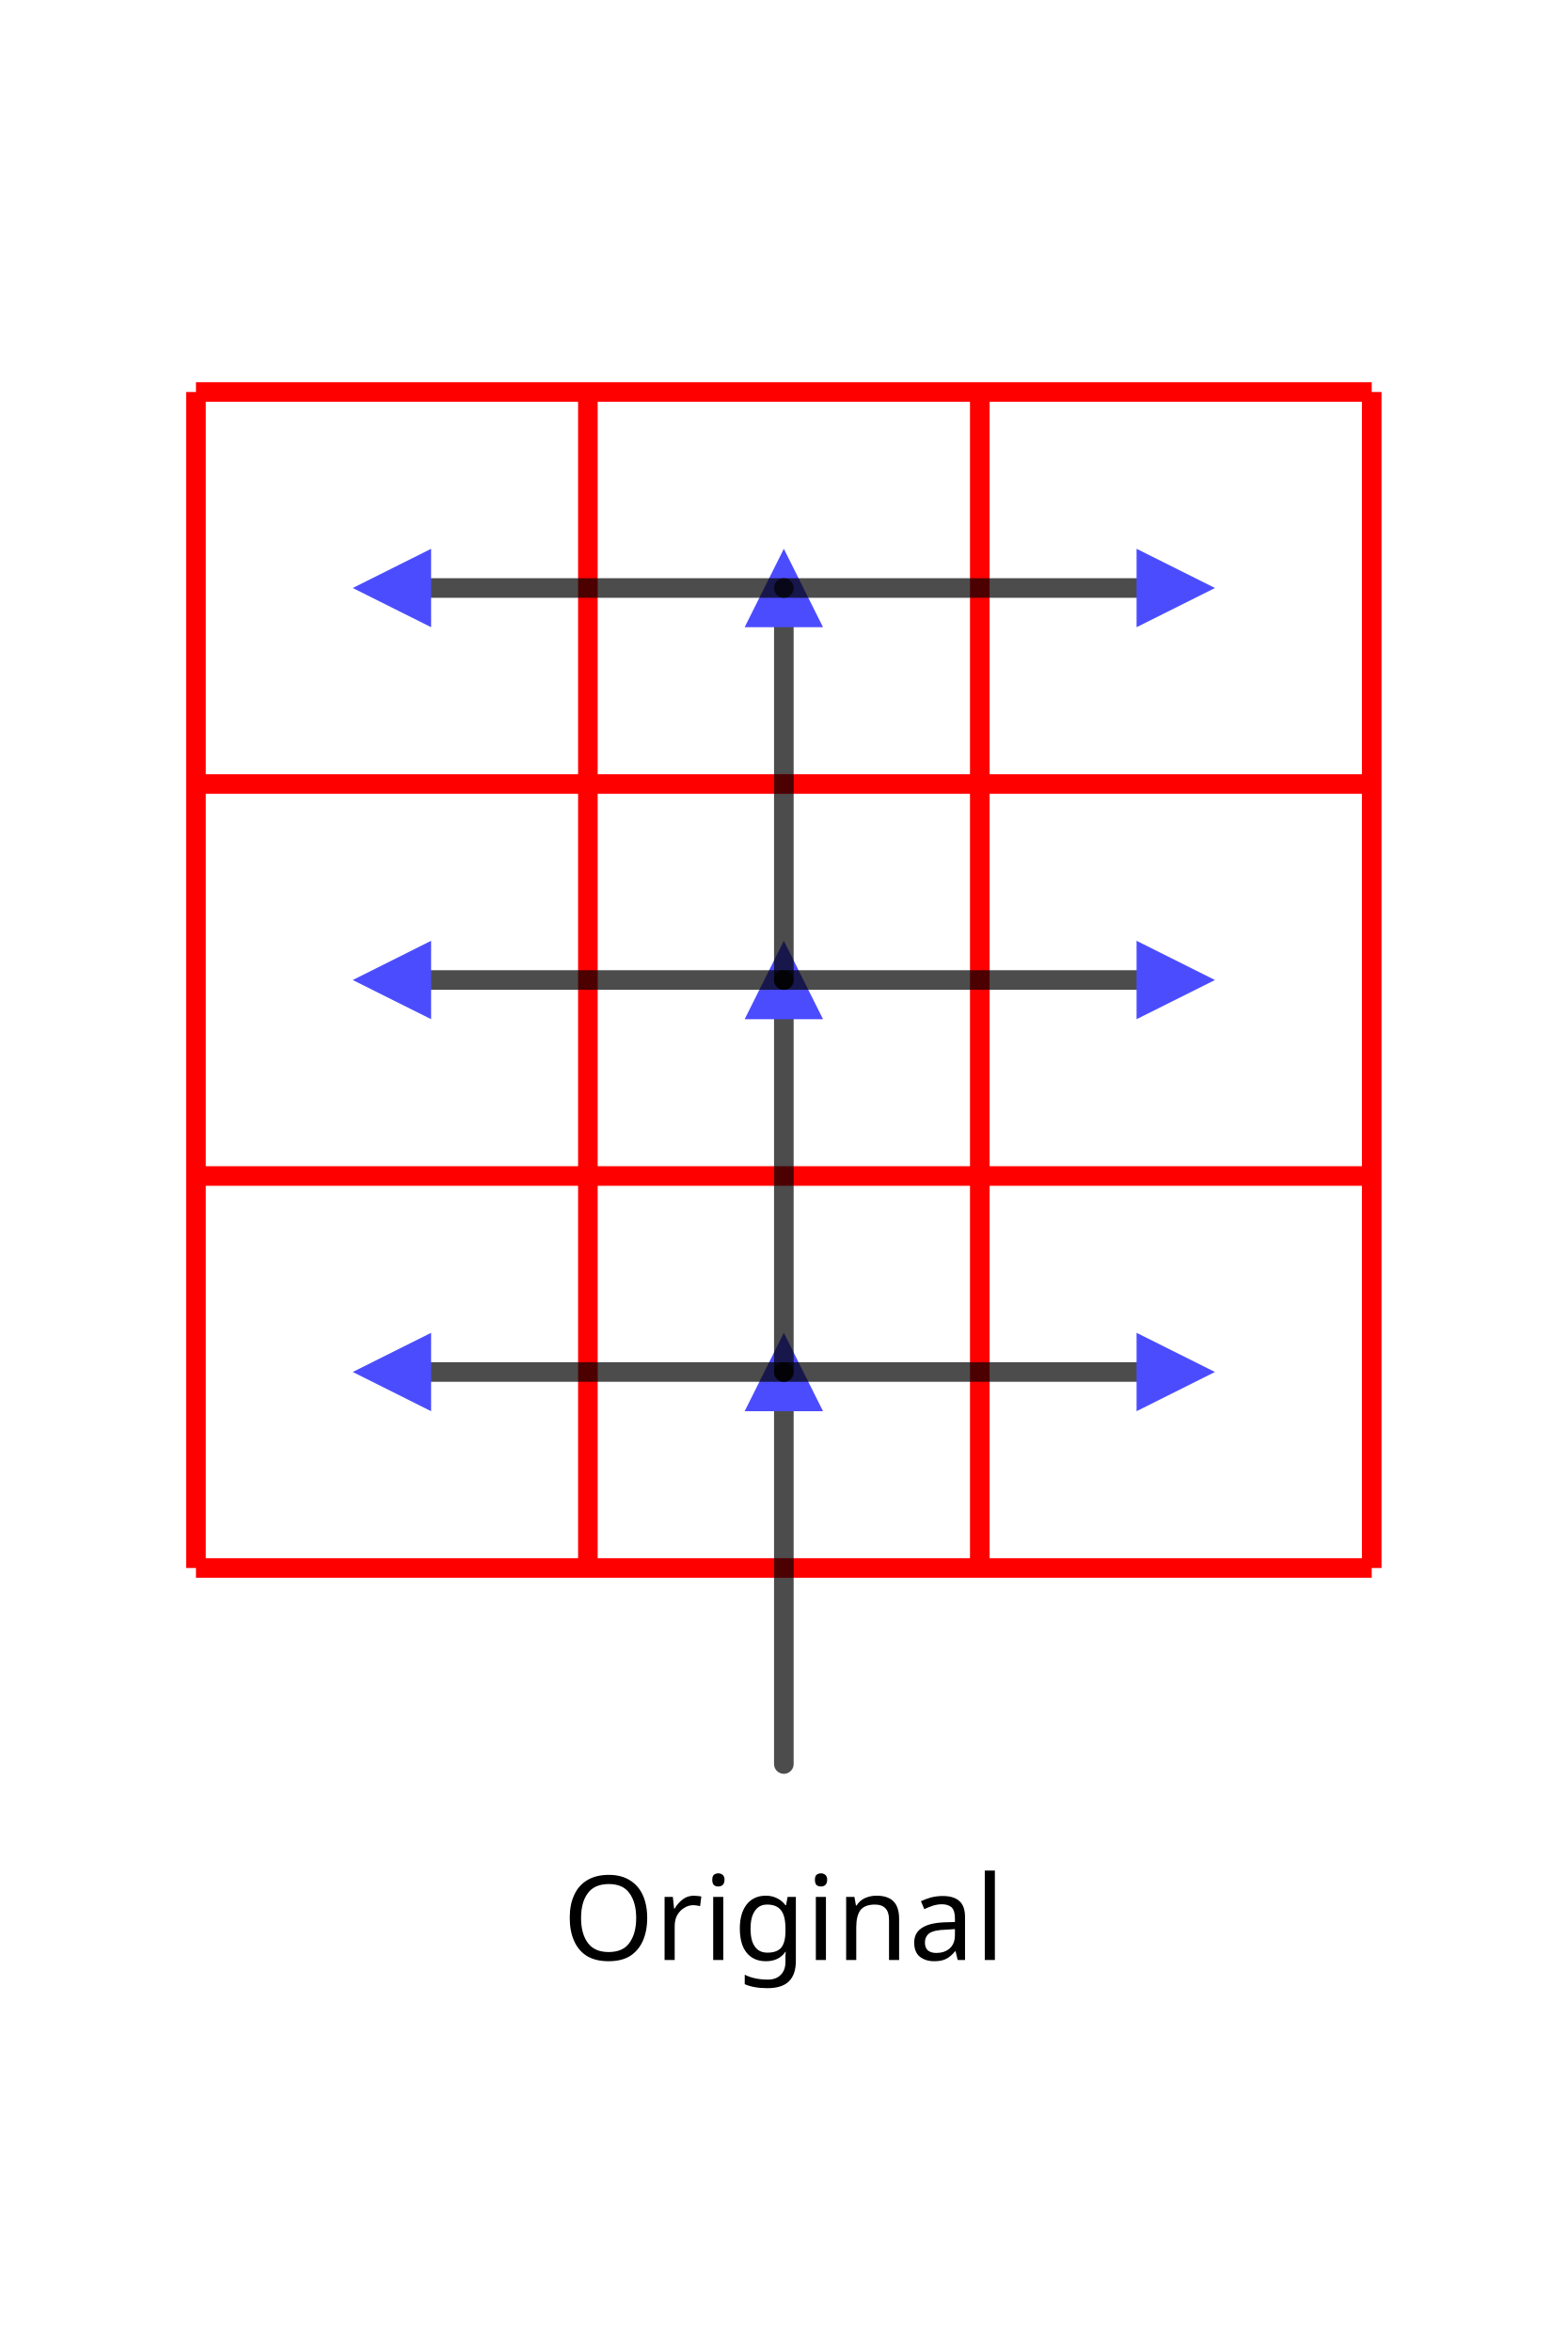
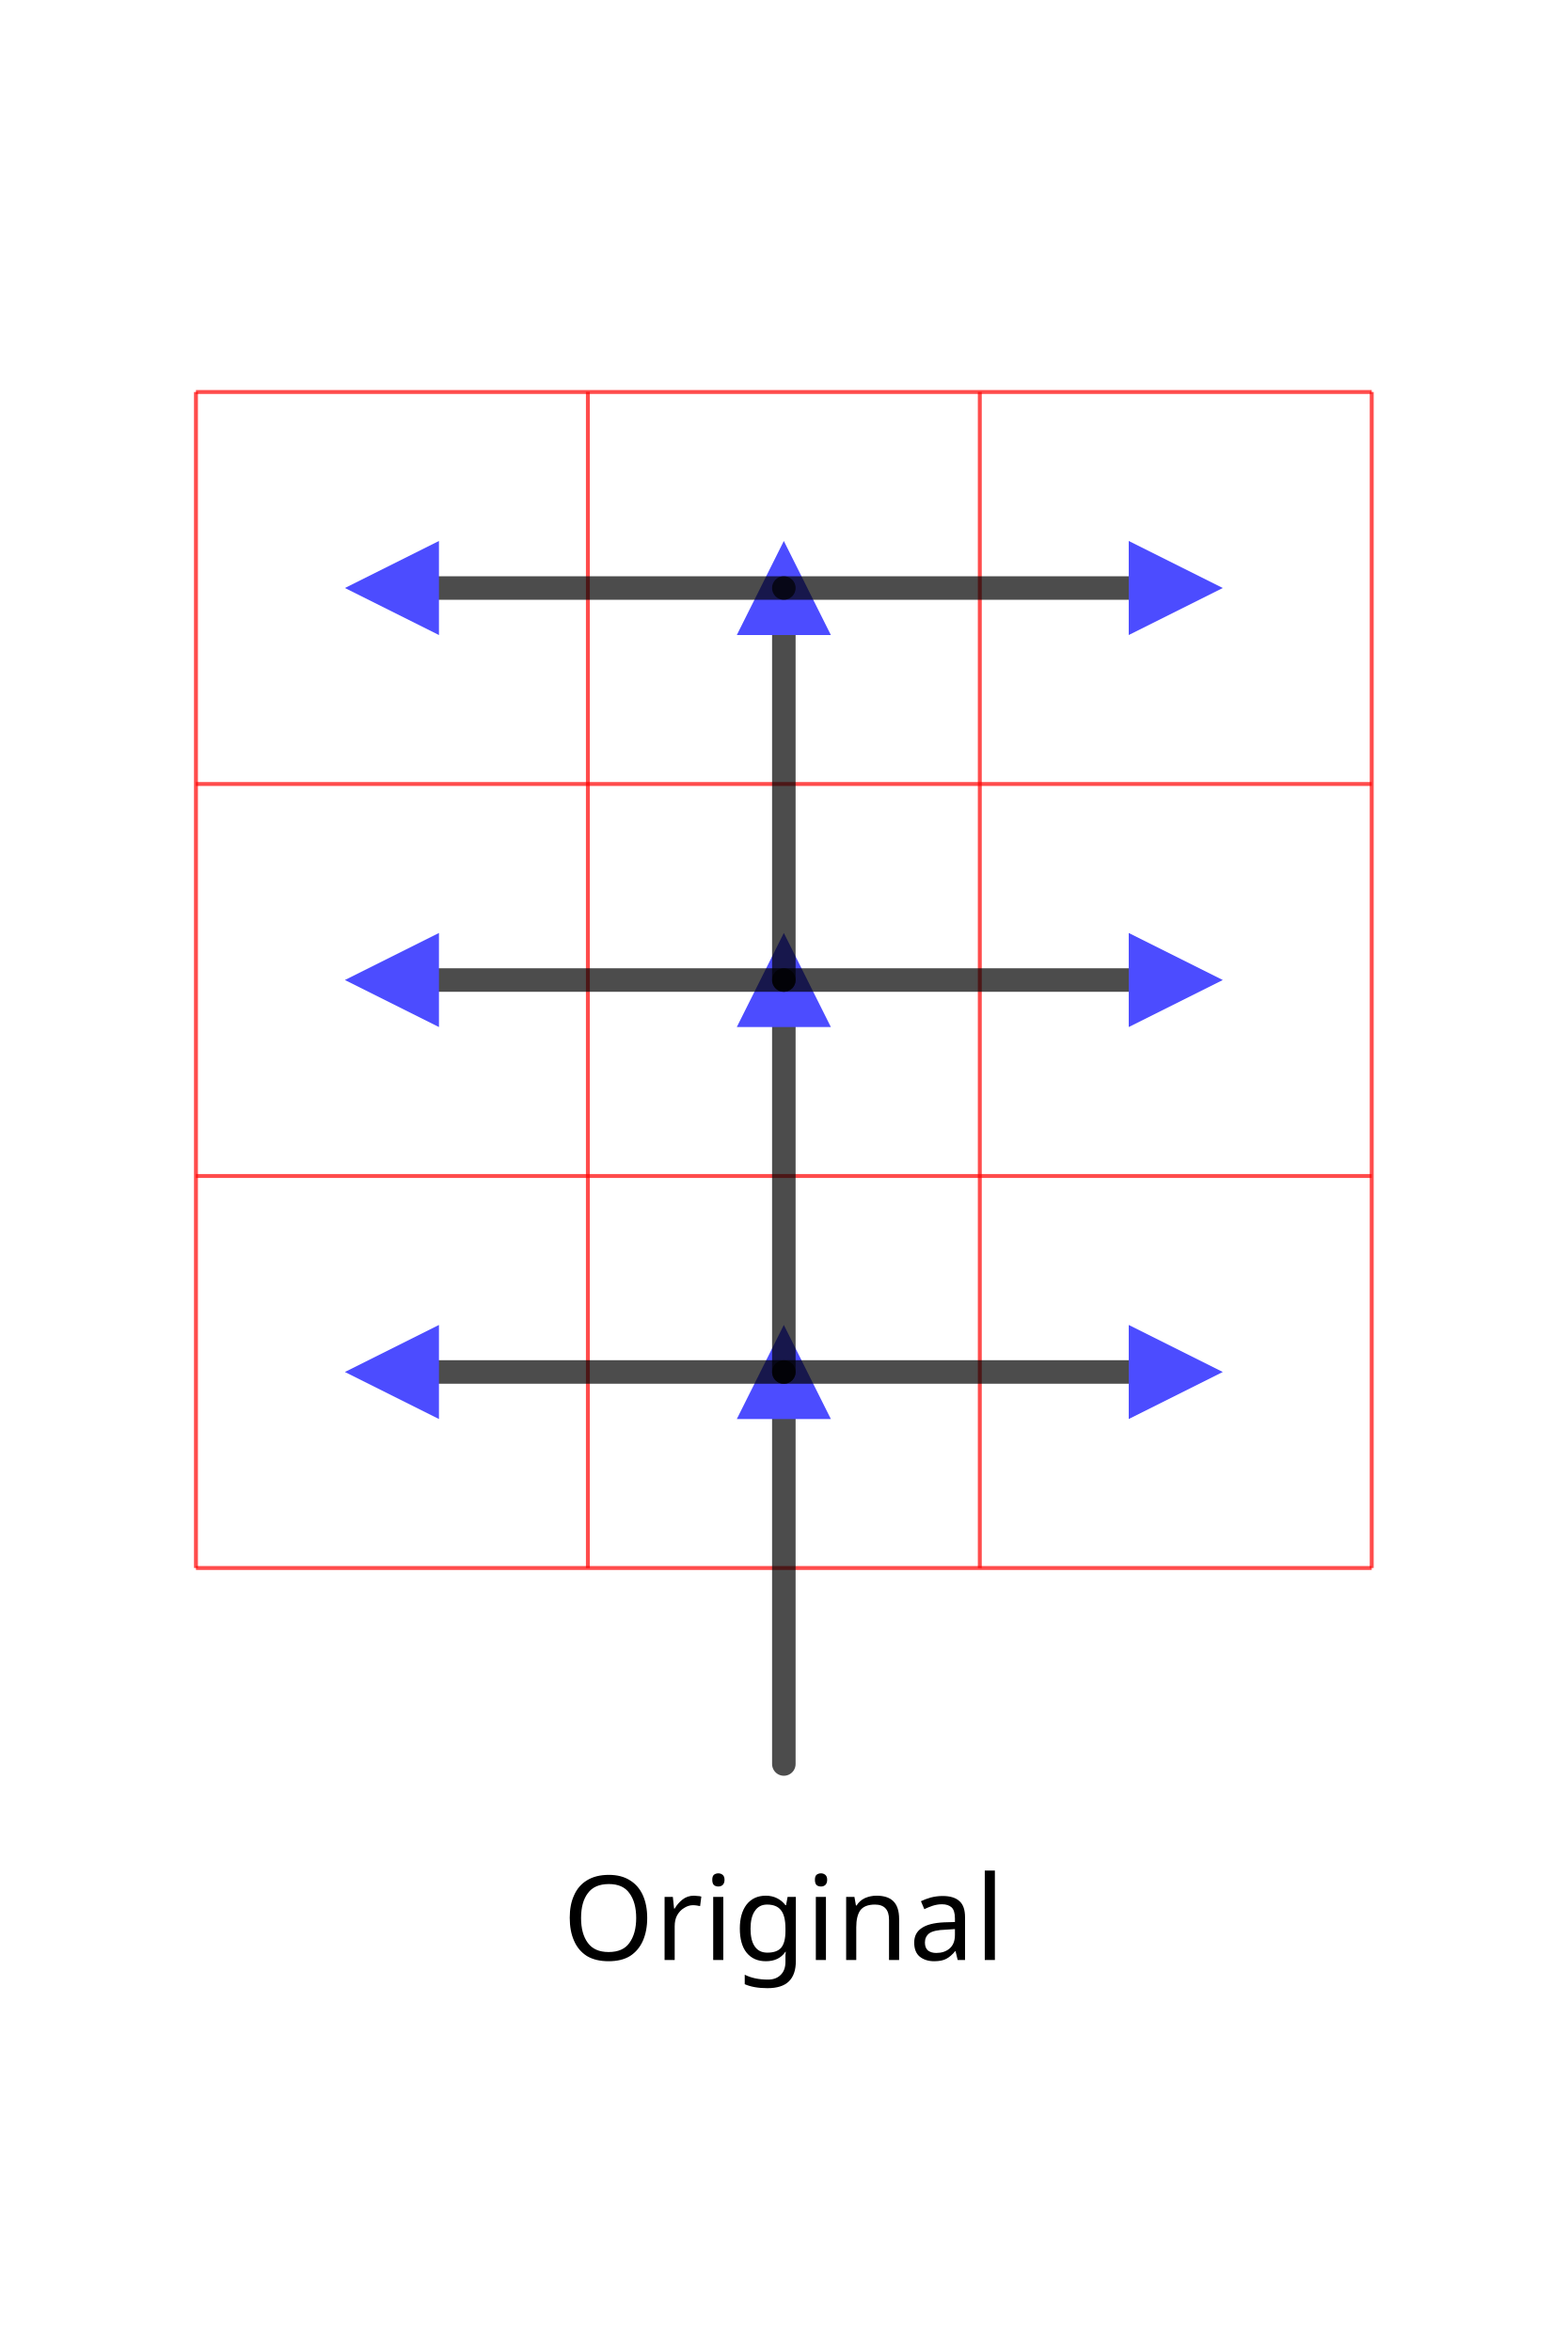
<svg xmlns="http://www.w3.org/2000/svg" baseProfile="full" height="120" version="1.1" viewBox="0,-90.0,80,120" width="80">
  <defs id="id10">
    <style type="text/css">
                text{font-family: Verdana;}
                svgg{background-color:grey;}
-                 .connection{stroke: black; stroke-linecap:round; opacity: 0.7;}
+                 .connection{stroke-linecap:round; opacity: 0.7; stroke-width:1.2;}
                span{text-anchor: "middle"; alignment_baseline: "middle"}
                .gridLabels{fill: grey;font-style: italic;font-weight: 900}
-                 # core_boundary{stroke:grey; stroke_width:0.5;}
-                 .gridmarker{stroke:red; stroke_width:0.5;}
+                 # core_boundary{stroke:grey; stroke-width:0.5;}
+                 .gridmarker{stroke:red; stroke-width:0.2; opacity: 0.7;}
                </style>
    <marker id="id9" markerHeight="10" markerUnits="strokeWidth" markerWidth="8" orient="auto" refX="30" refY="30" viewBox="0 0 120 120">
      <path d="M 0 0 L 60 30 L 0 60 z" fill="blue" />
    </marker>
  </defs>
  <g id="markers" transform="scale(1,-1)">
    <line class="gridmarker" x1="10.0" x2="10.0" y1="10.0" y2="70.0" />
    <line class="gridmarker" x1="30.0" x2="30.0" y1="10.0" y2="70.0" />
    <line class="gridmarker" x1="50.0" x2="50.0" y1="10.0" y2="70.0" />
    <line class="gridmarker" x1="70.0" x2="70.0" y1="10.0" y2="70.0" />
    <line class="gridmarker" x1="10.0" x2="70.0" y1="10.0" y2="10.0" />
    <line class="gridmarker" x1="10.0" x2="70.0" y1="30.0" y2="30.0" />
    <line class="gridmarker" x1="10.0" x2="70.0" y1="50.0" y2="50.0" />
    <line class="gridmarker" x1="10.0" x2="70.0" y1="70.0" y2="70.0" />
  </g>
  <g id="main" transform="scale(1,-1)">
-     <line class="connection" marker-end="url(#id9)" x1="40" x2="40" y1="0" y2="20" />
-     <line class="connection" marker-end="url(#id9)" x1="40" x2="60" y1="20" y2="20" />
-     <line class="connection" marker-end="url(#id9)" x1="40" x2="20" y1="20" y2="20" />
-     <line class="connection" marker-end="url(#id9)" x1="40" x2="40" y1="20" y2="40" />
-     <line class="connection" marker-end="url(#id9)" x1="40" x2="60" y1="40" y2="40" />
-     <line class="connection" marker-end="url(#id9)" x1="40" x2="20" y1="40" y2="40" />
-     <line class="connection" marker-end="url(#id9)" x1="40" x2="40" y1="40" y2="60" />
-     <line class="connection" marker-end="url(#id9)" x1="40" x2="60" y1="60" y2="60" />
-     <line class="connection" marker-end="url(#id9)" x1="40" x2="20" y1="60" y2="60" />
+     <line class="connection" marker-end="url(#id9)" stroke=" black" x1="40" x2="40" y1="0" y2="20" />
+     <line class="connection" marker-end="url(#id9)" stroke=" black" x1="40" x2="60" y1="20" y2="20" />
+     <line class="connection" marker-end="url(#id9)" stroke=" black" x1="40" x2="20" y1="20" y2="20" />
+     <line class="connection" marker-end="url(#id9)" stroke=" black" x1="40" x2="40" y1="20" y2="40" />
+     <line class="connection" marker-end="url(#id9)" stroke=" black" x1="40" x2="60" y1="40" y2="40" />
+     <line class="connection" marker-end="url(#id9)" stroke=" black" x1="40" x2="20" y1="40" y2="40" />
+     <line class="connection" marker-end="url(#id9)" stroke=" black" x1="40" x2="40" y1="40" y2="60" />
+     <line class="connection" marker-end="url(#id9)" stroke=" black" x1="40" x2="60" y1="60" y2="60" />
+     <line class="connection" marker-end="url(#id9)" stroke=" black" x1="40" x2="20" y1="60" y2="60" />
    <g id="text">
      <text alignment-baseline="middle" class="moduleLabel" fill="black" font-size="6.0" text-anchor="middle" transform="scale(1,-1)" x="40.0" y="10.0">Original</text>
    </g>
  </g>
</svg>
